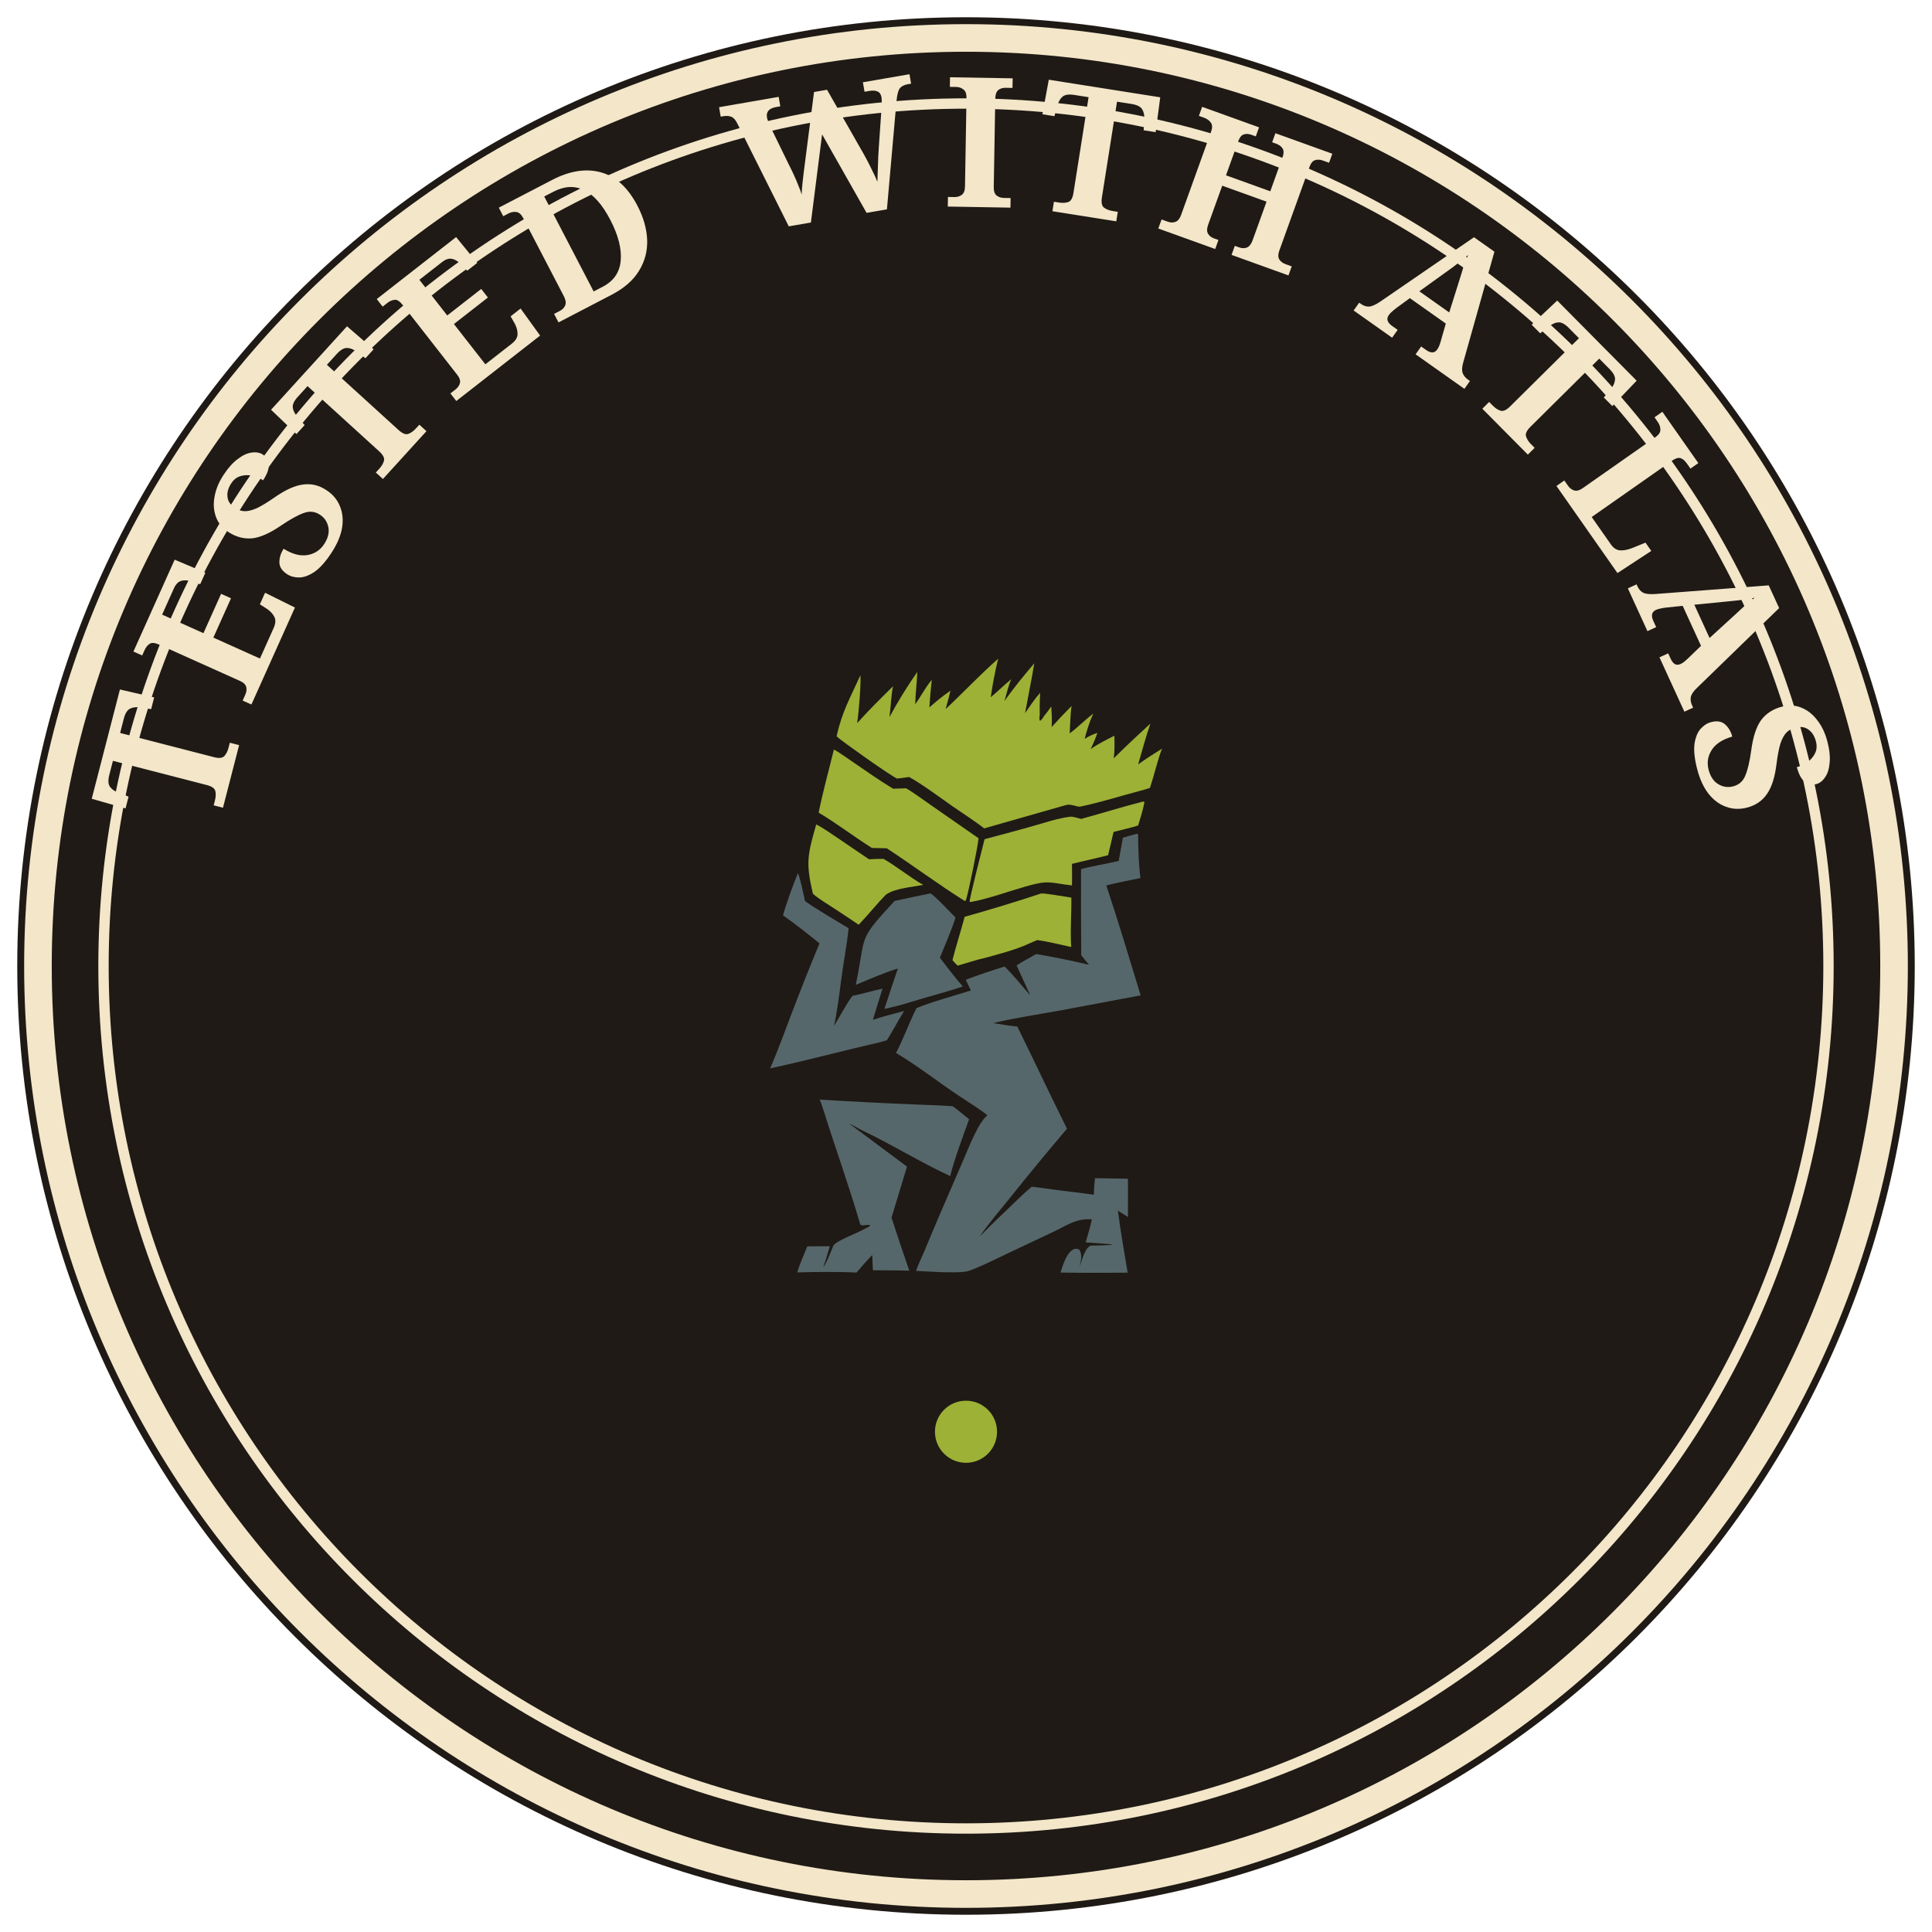
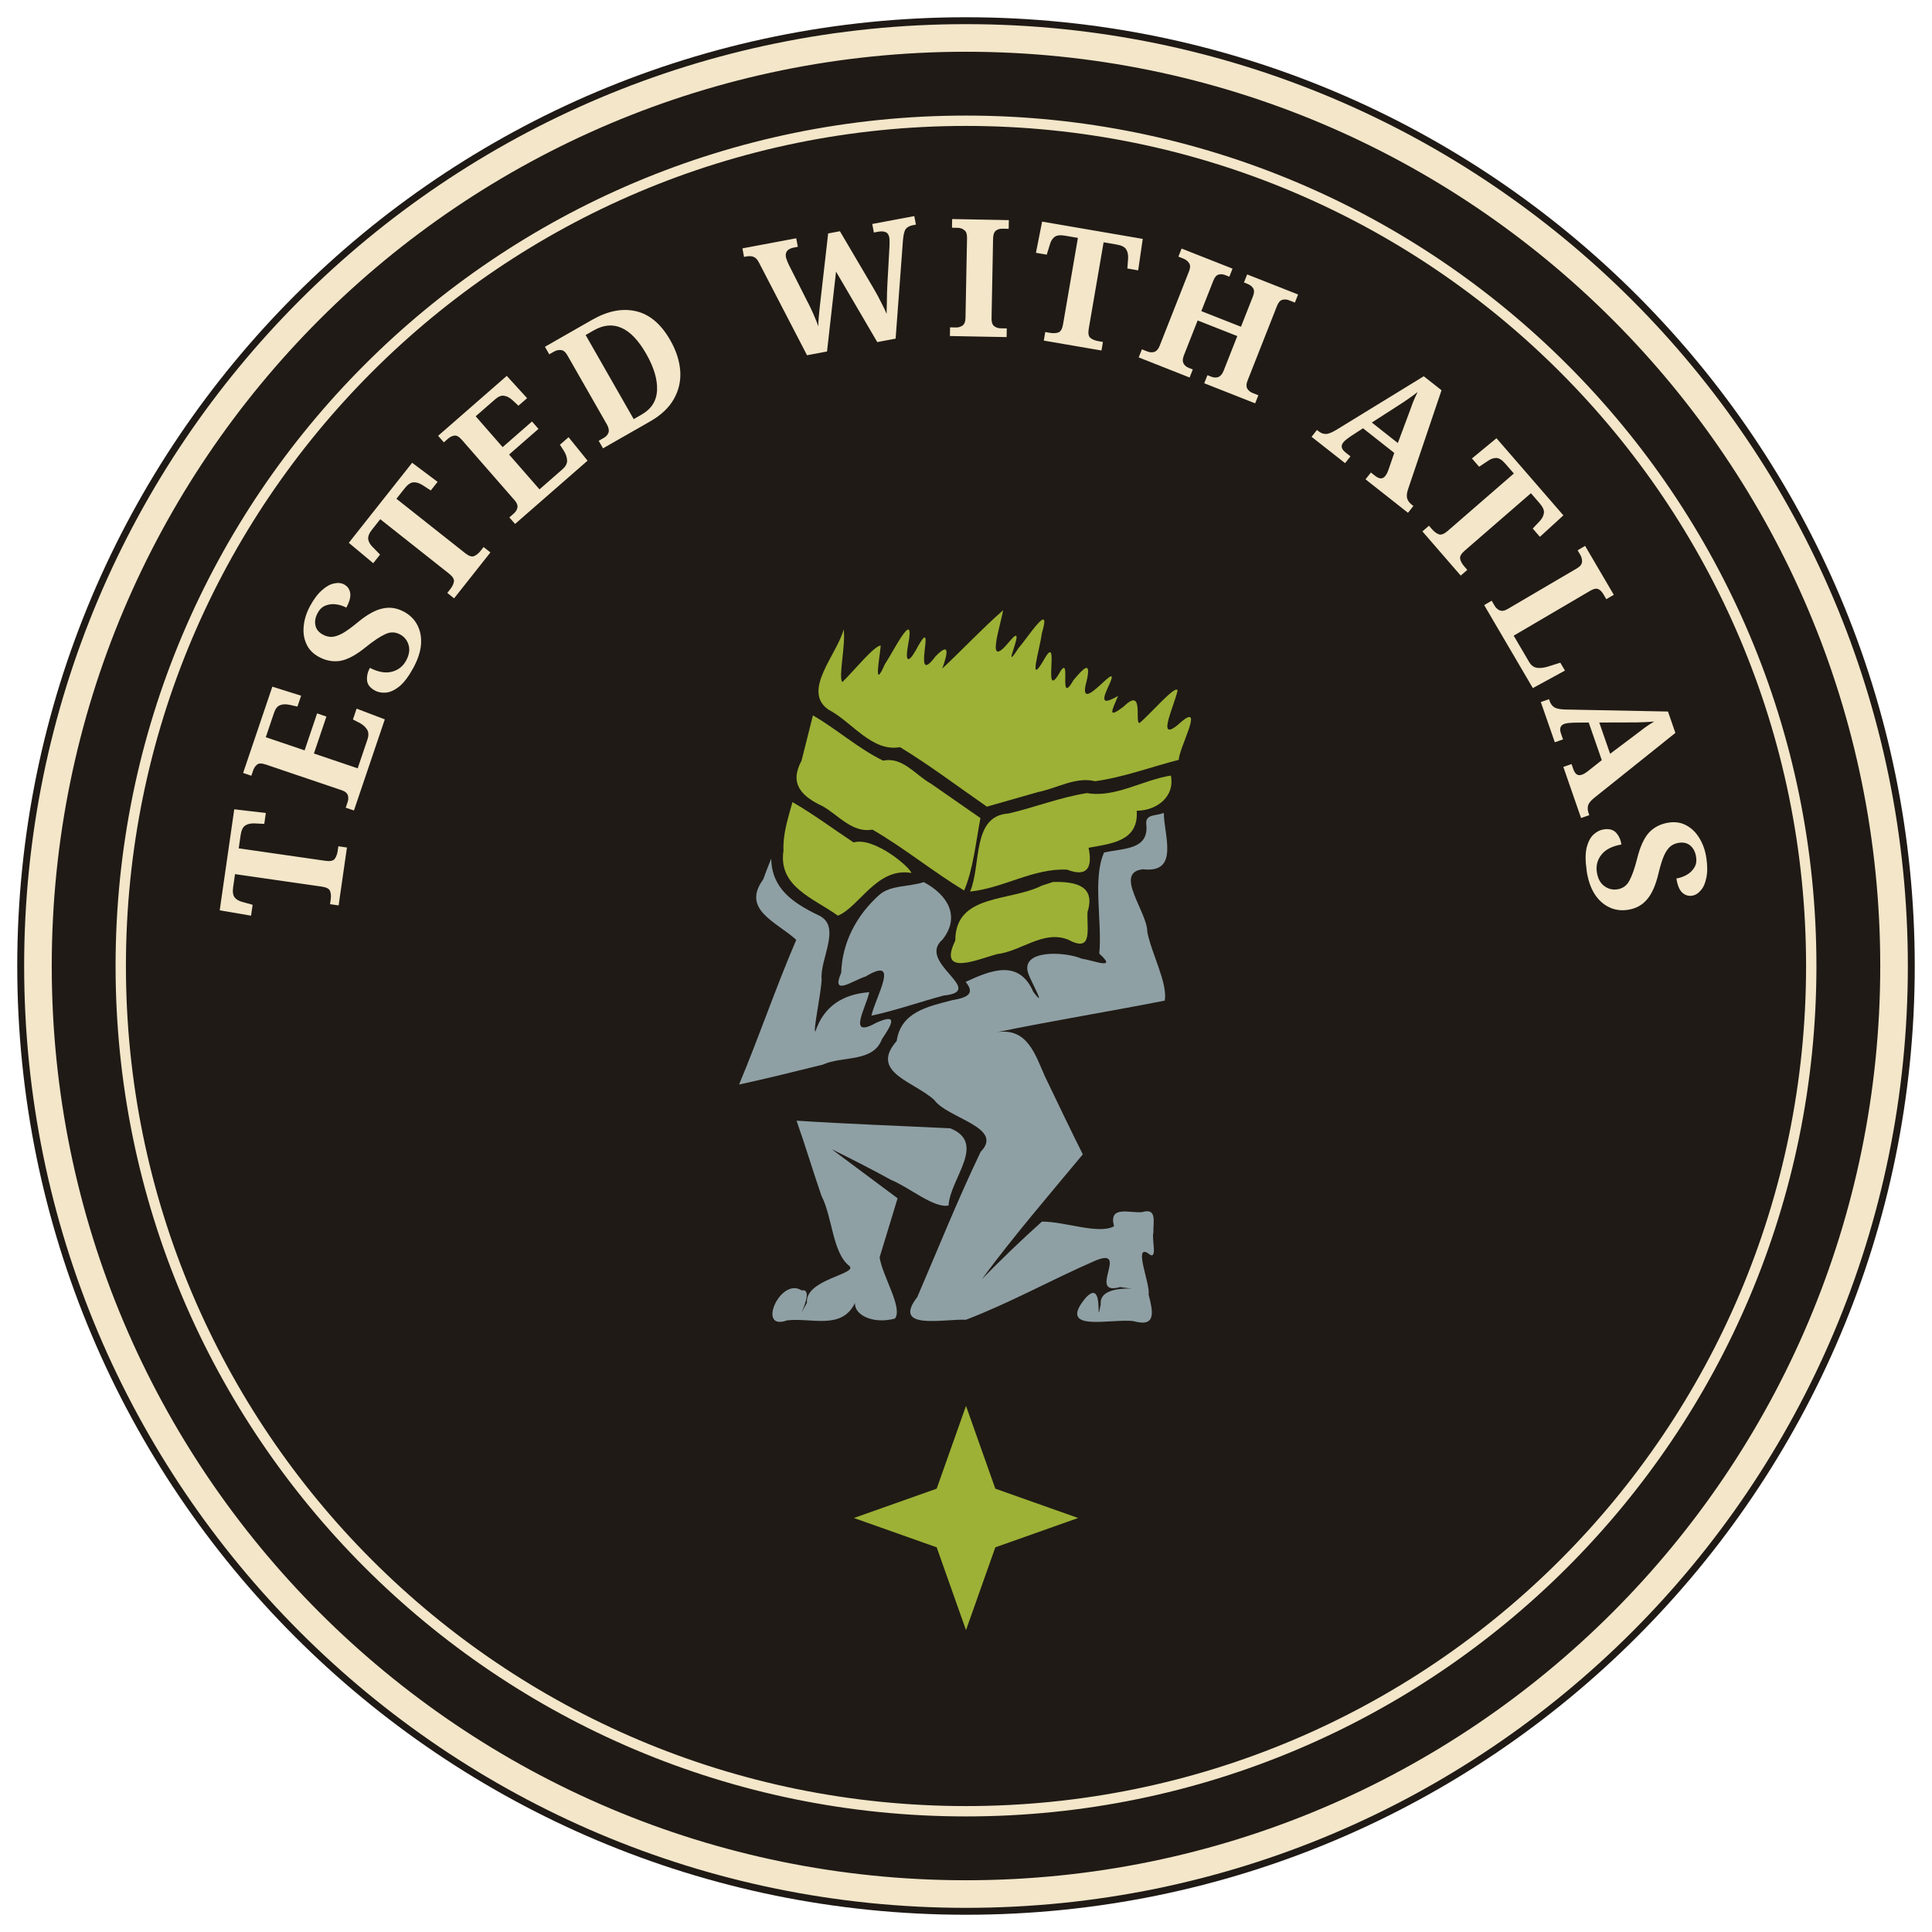
- <svg xmlns="http://www.w3.org/2000/svg" width="112.00" height="112.00" viewBox="0 0 112.00 112.00" version="1.1" id="svg11">
+ <svg xmlns="http://www.w3.org/2000/svg" width="112.00" height="112.00" viewBox="0 0 112.00 112.00" version="1.1" id="svg12">
  <circle cx="56.0" cy="56.0" r="55.0" fill="#1F1A15" id="circle1" />
  <circle cx="56.0" cy="56.0" r="53.8" fill="none" stroke="#F3E6C9" stroke-width="1.6" id="circle2" />
-   <circle cx="56.0" cy="56.0" r="50.0" fill="none" stroke="#F3E6C9" stroke-width="0.6" id="circle3" />
+   <circle cx="56.0" cy="56.0" r="49.0" fill="none" stroke="#F3E6C9" stroke-width="0.6" id="circle3" />
  <defs id="defs3">
-     <path id="ring" d="M 19.96,81.24 A 44.00,44.00 0 1 1 92.04,81.24" />
+     <path id="seal-dark-ring" d="M 26.10,76.94 A 36.50,36.50 0 1 1 85.90,76.94" />
  </defs>
-   <path d="m 12.926,46.825 -0.539,-0.139 0.073,-0.285 q 0.081,-0.315 0.022,-0.547 -0.059,-0.232 -0.497,-0.345 L 6.547,44.106 6.337,44.919 q -0.118,0.458 0.031,0.68 0.149,0.223 0.476,0.34 L 7.453,46.183 7.277,46.864 5.318,46.305 6.952,39.97 8.937,40.428 8.762,41.11 8.116,41.008 q -0.346,-0.046 -0.584,0.077 -0.238,0.123 -0.356,0.581 l -0.212,0.824 5.439,1.403 q 0.437,0.113 0.601,-0.062 0.167,-0.185 0.246,-0.49 l 0.073,-0.285 0.539,0.139 z m 1.649,-5.984 -0.508,-0.228 0.15,-0.335 q 0.112,-0.249 0.056,-0.458 -0.056,-0.209 -0.353,-0.342 L 9.237,37.374 Q 8.844,37.198 8.671,37.327 8.492,37.443 8.389,37.673 L 8.243,37.998 7.735,37.771 l 2.391,-5.326 1.78,0.753 -0.301,0.671 -0.472,-0.154 q -0.372,-0.121 -0.627,-0.04 -0.26,0.067 -0.428,0.441 l -0.679,1.514 2.395,1.075 1.023,-2.28 0.575,0.258 -1.023,2.28 2.701,1.213 0.795,-1.772 q 0.168,-0.374 0.044,-0.636 -0.133,-0.267 -0.424,-0.466 l -0.42,-0.269 0.301,-0.671 1.732,0.858 z m 4.646,-8.802 q -0.512,0.782 -0.996,1.117 -0.487,0.321 -0.889,0.321 -0.402,2.4e-4 -0.692,-0.19 -0.448,-0.294 -0.448,-0.695 -2.39e-4,-0.402 0.247,-0.78 0.758,0.472 1.38,0.365 0.622,-0.107 0.968,-0.634 0.334,-0.509 0.246,-0.969 -0.091,-0.474 -0.486,-0.733 -0.448,-0.294 -0.953,-0.097 -0.508,0.182 -1.299,0.718 -0.982,0.675 -1.695,0.747 -0.716,0.058 -1.366,-0.368 -0.536,-0.351 -0.723,-0.888 -0.196,-0.543 -0.076,-1.167 0.112,-0.63 0.514,-1.245 0.414,-0.632 0.843,-0.941 0.426,-0.324 0.804,-0.365 0.375,-0.055 0.639,0.117 0.307,0.201 0.339,0.574 0.032,0.373 -0.325,0.917 -0.281,-0.184 -0.631,-0.263 -0.35,-0.079 -0.678,0.02 -0.323,0.09 -0.541,0.424 -0.265,0.404 -0.215,0.788 0.041,0.378 0.436,0.637 0.246,0.161 0.531,0.185 0.291,0.015 0.709,-0.163 0.415,-0.193 1.038,-0.626 0.953,-0.669 1.663,-0.756 0.707,-0.102 1.357,0.324 0.562,0.368 0.788,0.943 0.232,0.566 0.118,1.257 -0.123,0.685 -0.606,1.423 z m 2.978,-4.271 -0.412,-0.375 0.198,-0.217 q 0.219,-0.241 0.275,-0.474 0.056,-0.233 -0.278,-0.537 l -4.154,-3.781 -0.565,0.621 q -0.318,0.349 -0.291,0.616 0.027,0.266 0.262,0.523 l 0.425,0.5 -0.474,0.52 -1.471,-1.41 4.403,-4.838 1.542,1.332 -0.474,0.52 -0.524,-0.392 q -0.285,-0.202 -0.552,-0.204 -0.268,-0.002 -0.586,0.347 l -0.572,0.629 4.154,3.781 q 0.334,0.304 0.561,0.226 0.234,-0.085 0.446,-0.318 l 0.198,-0.217 0.412,0.375 z m 4.253,-4.521 -0.342,-0.439 0.29,-0.226 q 0.215,-0.168 0.264,-0.379 0.048,-0.211 -0.152,-0.468 l -3.16,-4.047 q -0.265,-0.339 -0.479,-0.306 -0.212,0.019 -0.41,0.174 l -0.281,0.22 -0.342,-0.439 4.602,-3.593 1.222,1.497 -0.579,0.452 -0.345,-0.357 q -0.272,-0.28 -0.536,-0.328 -0.262,-0.062 -0.584,0.19 l -1.308,1.021 1.615,2.069 1.97,-1.538 0.388,0.497 -1.97,1.538 1.822,2.334 1.531,-1.195 q 0.323,-0.252 0.336,-0.542 0.007,-0.298 -0.157,-0.61 l -0.246,-0.434 0.579,-0.452 1.131,1.568 z m 5.926,-4.556 -0.257,-0.494 0.335,-0.174 q 0.233,-0.121 0.314,-0.329 0.076,-0.217 -0.084,-0.525 l -2.356,-4.527 q -0.17,-0.326 -0.395,-0.351 -0.221,-0.039 -0.464,0.087 l -0.298,0.155 -0.257,-0.494 3.083,-1.604 q 1.537,-0.8 2.834,-0.445 1.297,0.355 2.121,1.938 0.528,1.015 0.563,1.992 0.03,0.967 -0.478,1.788 -0.499,0.816 -1.579,1.378 z m 2.559,-2.066 q 0.959,-0.499 1.046,-1.515 0.091,-1.03 -0.602,-2.362 -0.693,-1.332 -1.526,-1.727 -0.824,-0.4 -1.774,0.094 l -0.531,0.276 2.865,5.505 z M 42.744,7.161 Q 42.593,6.846 42.4,6.773 42.214,6.688 41.914,6.74 l -0.134,0.023 -0.095,-0.548 3.455,-0.599 0.095,0.548 -0.238,0.041 q -0.621,0.108 -0.535,0.604 0.014,0.083 0.074,0.243 0.06,0.16 0.126,0.298 l 1.107,2.27 q 0.128,0.244 0.266,0.551 0.137,0.296 0.252,0.596 0.124,0.287 0.185,0.511 0.015,-0.344 0.048,-0.648 0.031,-0.314 0.072,-0.631 l 0.598,-4.665 0.755,-0.131 2.113,3.705 q 0.26,0.456 0.479,0.919 0.227,0.451 0.326,0.711 0.018,-0.387 0.032,-0.922 0.012,-0.546 0.05,-1.064 l 0.161,-2.33 q 0.009,-0.13 0.01,-0.311 5.49e-4,-0.181 -0.014,-0.264 Q 51.056,5.379 50.873,5.305 50.698,5.218 50.356,5.277 l -0.238,0.041 -0.095,-0.548 2.7,-0.468 0.095,0.548 -0.197,0.034 q -0.3,0.052 -0.451,0.227 -0.14,0.174 -0.196,0.716 l -0.558,6.31 -1.179,0.204 -2.579,-4.551 -0.649,5.11 -1.283,0.222 z m 12.2,4.813 0.01,-0.556 0.378,0.006 q 0.231,0.004 0.412,-0.119 0.191,-0.133 0.197,-0.48 l 0.088,-5.134 Q 56.035,5.314 55.848,5.185 55.672,5.045 55.441,5.041 l -0.378,-0.006 0.01,-0.556 3.632,0.062 -0.01,0.556 -0.399,-0.007 q -0.252,-0.004 -0.422,0.129 -0.17,0.134 -0.177,0.512 l -0.088,5.113 q -0.006,0.346 0.16,0.486 0.176,0.14 0.418,0.144 l 0.399,0.007 -0.01,0.556 z m 6.066,0.271 0.087,-0.55 0.29,0.046 q 0.322,0.051 0.547,-0.031 0.225,-0.081 0.296,-0.527 L 63.106,5.634 62.276,5.503 Q 61.809,5.43 61.602,5.599 61.394,5.768 61.309,6.105 l -0.184,0.63 -0.695,-0.11 0.369,-2.004 6.461,1.02 -0.266,2.02 -0.695,-0.11 0.039,-0.653 Q 66.352,6.551 66.207,6.326 66.062,6.101 65.595,6.027 L 64.755,5.895 63.879,11.443 q -0.07,0.446 0.119,0.593 0.2,0.148 0.511,0.198 l 0.29,0.046 -0.087,0.55 z m 6.138,1.002 0.189,-0.524 0.356,0.128 q 0.247,0.089 0.455,0.008 0.208,-0.081 0.318,-0.388 L 70.209,7.631 Q 70.33,7.295 70.195,7.112 70.064,6.92 69.807,6.827 l -0.306,-0.11 0.189,-0.524 3.299,1.189 -0.189,0.524 -0.267,-0.096 q -0.237,-0.085 -0.441,-0.014 -0.191,0.065 -0.308,0.391 l -0.712,1.976 2.568,0.925 0.705,-1.956 q 0.125,-0.346 0.009,-0.521 Q 74.242,8.425 73.975,8.329 l -0.227,-0.082 0.189,-0.524 3.299,1.189 -0.189,0.524 -0.365,-0.132 q -0.237,-0.085 -0.451,-0.018 -0.201,0.062 -0.325,0.407 L 74.161,14.535 q -0.11,0.306 -0.002,0.501 0.122,0.189 0.359,0.274 l 0.365,0.132 -0.189,0.524 -3.299,-1.189 0.189,-0.524 0.237,0.085 q 0.257,0.093 0.465,0.011 0.211,-0.091 0.332,-0.427 l 0.804,-2.232 -2.568,-0.925 -0.819,2.272 q -0.11,0.306 -0.012,0.498 0.108,0.195 0.345,0.281 l 0.267,0.096 -0.189,0.524 z m 11.324,4.753 0.321,-0.454 0.103,0.073 q 0.231,0.164 0.471,0.153 0.239,-0.011 0.658,-0.294 l 5.425,-3.725 1.183,0.837 -1.812,6.435 q -0.103,0.364 -0.034,0.593 0.084,0.227 0.324,0.396 l 0.103,0.073 -0.321,0.454 -2.829,-2.001 0.321,-0.454 0.283,0.2 q 0.189,0.133 0.349,0.144 0.175,0.008 0.302,-0.172 0.073,-0.103 0.12,-0.224 0.047,-0.121 0.07,-0.208 l 0.306,-1.069 -2.083,-1.473 -0.77,0.561 q -0.107,0.079 -0.244,0.2 -0.131,0.113 -0.204,0.216 -0.236,0.334 0.184,0.631 l 0.326,0.23 -0.321,0.454 z m 3.809,-1.113 1.732,1.225 0.61,-1.935 q 0.112,-0.358 0.218,-0.708 0.12,-0.352 0.267,-0.686 -0.275,0.243 -0.548,0.448 -0.265,0.211 -0.574,0.43 z m 3.651,6.807 0.395,-0.392 0.207,0.209 q 0.229,0.231 0.459,0.299 0.23,0.068 0.551,-0.25 l 3.99,-3.954 -0.591,-0.597 q -0.333,-0.336 -0.6,-0.322 -0.267,0.014 -0.536,0.235 l -0.522,0.399 -0.495,-0.5 1.484,-1.397 4.605,4.646 -1.41,1.471 -0.495,-0.5 0.418,-0.503 q 0.217,-0.274 0.233,-0.541 0.016,-0.267 -0.317,-0.603 l -0.599,-0.604 -3.99,3.954 q -0.321,0.318 -0.255,0.548 0.073,0.238 0.295,0.462 l 0.207,0.209 -0.395,0.392 z m 4.297,4.479 0.456,-0.319 0.217,0.31 q 0.133,0.189 0.338,0.263 0.22,0.076 0.504,-0.122 l 4.213,-2.953 q 0.301,-0.211 0.296,-0.438 0.003,-0.233 -0.147,-0.448 l -0.193,-0.275 0.456,-0.319 2.085,2.975 -0.456,0.319 -0.205,-0.292 q -0.181,-0.258 -0.374,-0.315 -0.194,-0.057 -0.477,0.142 l -4.669,3.272 1.121,1.599 q 0.211,0.301 0.515,0.332 0.312,0.025 0.734,-0.142 l 0.747,-0.306 0.337,0.482 -1.96,1.284 z m 4.139,5.935 0.506,-0.232 0.052,0.115 q 0.118,0.258 0.331,0.368 0.212,0.111 0.716,0.076 l 6.562,-0.501 0.604,1.317 -4.795,4.658 q -0.272,0.263 -0.327,0.496 -0.041,0.238 0.082,0.505 l 0.052,0.115 -0.506,0.232 -1.444,-3.15 0.506,-0.232 0.144,0.315 q 0.096,0.21 0.229,0.299 0.147,0.094 0.348,0.002 0.115,-0.052 0.216,-0.134 0.101,-0.081 0.165,-0.145 l 0.801,-0.772 -1.063,-2.319 -0.948,0.099 q -0.132,0.014 -0.312,0.051 -0.17,0.032 -0.285,0.084 -0.372,0.171 -0.158,0.638 l 0.166,0.363 -0.506,0.232 z m 3.854,0.948 0.884,1.928 1.498,-1.368 q 0.276,-0.254 0.543,-0.503 0.281,-0.244 0.575,-0.46 -0.36,0.072 -0.699,0.113 -0.335,0.05 -0.712,0.084 z m 0.172,9.557 q -0.238,-0.904 -0.163,-1.488 0.087,-0.577 0.356,-0.875 0.269,-0.299 0.604,-0.387 0.518,-0.136 0.817,0.133 0.299,0.269 0.414,0.705 -0.858,0.247 -1.195,0.781 -0.337,0.534 -0.177,1.143 0.155,0.589 0.555,0.831 0.413,0.25 0.87,0.129 0.518,-0.136 0.71,-0.643 0.205,-0.499 0.336,-1.446 0.156,-1.181 0.579,-1.759 0.436,-0.571 1.188,-0.768 0.619,-0.163 1.144,0.057 0.535,0.218 0.918,0.725 0.393,0.505 0.58,1.215 0.192,0.731 0.135,1.256 -0.044,0.533 -0.267,0.841 -0.21,0.316 -0.515,0.396 -0.355,0.093 -0.654,-0.132 -0.298,-0.226 -0.464,-0.855 0.325,-0.085 0.618,-0.293 0.293,-0.207 0.439,-0.517 0.149,-0.3 0.048,-0.686 -0.123,-0.467 -0.441,-0.687 -0.308,-0.223 -0.765,-0.103 -0.284,0.075 -0.493,0.271 -0.206,0.206 -0.354,0.636 -0.135,0.437 -0.23,1.19 -0.141,1.155 -0.552,1.741 -0.398,0.593 -1.149,0.791 -0.65,0.171 -1.228,-0.046 -0.576,-0.207 -1.013,-0.754 -0.427,-0.55 -0.651,-1.403 z" id="text3" style="font-weight:700;font-size:10.5px;font-family:'Noto Serif';letter-spacing:0.6;text-anchor:middle;fill:#f3e6c9" aria-label="TESTED WITH ATLAS" />
-   <g transform="translate(43.56,37.00) scale(0.07451) translate(-348.00,-255.00)" id="g11">
-     <path fill="#56676B" d="M647.946 407.088L648.847 407.485C648.94 418.621 649.275 430.506 650.663 441.555C641.698 443.485 633.028 445.054 624.108 447.306C633.271 474.823 642.334 504.989 650.841 532.842L589.033 544.459C571.889 547.53 552.876 550.41 536.122 554.417C542.194 555.444 548.8 556.515 554.897 557.124C567.962 583.577 580.232 609.996 593.528 636.59C578.371 654.423 563.481 672.482 548.864 690.76C542.351 698.815 530.985 712.267 525.654 720.496C534.686 710.975 544.266 702.309 553.615 693.11C557.641 689.149 561.743 685.42 566.054 681.771C568.61 681.97 571.341 682.303 573.881 682.68C587.364 684.684 600.968 685.988 614.444 687.976C614.401 684.08 614.959 679.055 615.29 675.09L640.975 675.508L640.968 705.307L633.147 700.361C635.064 715.581 638.17 733.363 640.727 748.589C623.062 748.708 606.326 748.809 588.6 748.514C589.889 743.222 595.367 726.258 603.118 730.727C605.724 734.757 604.241 739.591 603.38 744.156C604.983 739.436 607.366 729.537 611.891 727.569C613.99 727.518 628.31 727.394 629.091 726.624C621.822 725.884 615.284 725.588 608.053 725.024C609.767 719.135 611.653 713.094 612.902 707.104C600.645 706.367 594.64 711.152 584.066 716.263L544.826 734.822C538.961 737.604 520.233 746.898 514.977 747.732C506.11 749.139 485.899 747.746 476.081 747.161C477.166 743.683 480.779 736.085 482.326 732.414C486.49 722.349 490.72 712.311 495.016 702.301L512.993 660.701C516.929 651.666 524.471 631.73 531.584 626.183C528.244 622.974 513.578 613.817 508.714 610.544C492.989 599.96 476.692 587.22 460.526 577.667C466.193 566.823 470.738 554.034 476.421 542.782C488.316 537.873 506.08 532.991 518.758 529.046L514.789 520.703C524.742 516.952 534.814 513.524 544.988 510.423C551.379 516.611 559.018 525.967 564.994 532.926L554.315 509.521C559.057 506.476 564.642 503.493 569.594 500.705C583.358 503.04 597.042 505.821 610.626 509.044C608.586 506.618 606.579 504.165 604.606 501.685C604.434 479.333 604.388 456.979 604.468 434.626C612.991 432.295 624.609 430.454 633.773 428.234L637.038 410.188C640.479 409.104 644.438 408.082 647.946 407.088Z" id="path3" />
-     <path fill="#9DB136" d="M539.993 270.92C537.576 280.81 535.647 290.812 534.212 300.89C539.653 296.354 544.616 291.456 550.063 286.894C547.895 292.332 546.46 298.182 544.919 303.844C551.391 294.445 560.77 283.077 568.082 274.493C565.997 287.32 563.231 300.516 560.892 313.366C564.476 308.021 568.383 302.209 572.661 297.435C572.359 301.761 572.172 310.124 572.35 314.408C572.198 315.967 571.741 318.058 572.516 319.254C573.868 318.681 575.072 316.448 575.967 315.123C576.496 314.72 580.625 309.052 581.324 308.112C581.644 313.38 582.008 318.831 581.577 324.091C586.618 318.492 591.799 313.022 597.115 307.685C596.145 313.711 595.951 322.828 595.656 329.066C601.917 324.261 607.703 318.529 613.988 313.522C610.88 320.625 609.195 325.882 607.279 333.262C611.157 330.93 612.991 330.1 617.195 328.563C615.467 333.559 614.177 336.529 611.972 341.295C616.738 337.607 624.911 333.669 630.417 330.812C630.534 336.394 630.676 342.956 629.905 348.449C638.821 339.482 649.129 329.95 658.458 321.347C655.18 330.622 651.662 343.558 648.905 353.128C655.363 348.475 660.613 345.182 667.44 340.936C664.326 348.703 661.109 362.551 658.033 371.466C655.8 372.269 653.207 372.955 650.875 373.57C635.323 377.676 619.822 382.654 604.088 385.944C601.429 386.5 596.713 383.684 592.966 384.722C586.426 386.532 579.728 388.491 573.208 390.332L529.075 402.932C522.675 397.806 511.952 390.915 504.914 386.023C494.556 378.823 481.557 368.975 470.729 362.96C467.598 363.425 464.458 363.83 461.312 364.174C456.04 361.835 418.032 334.915 414.284 331.362C418.396 312.354 424.873 301.312 432.826 283.749C433.301 291.544 431.496 312.991 430.277 321.057C439.142 311.149 448.748 301.673 458.204 292.329C456.854 297.897 456.333 309.709 455.435 316.276C461.978 304.186 469.199 292.475 477.064 281.2C476.781 289.463 475.669 297.849 475.431 306.346C479.868 300.345 483.3 293.236 488.349 287.341C487.481 294.807 486.962 301.277 486.469 308.806C491.963 303.937 496.846 299.944 502.88 295.787C501.725 300.587 500.468 305.361 499.11 310.107C512.682 297.43 526.422 282.783 539.993 270.92Z" id="path4" />
-     <path fill="#56676B" d="M401.164 613.951C426.564 615.508 451.98 616.798 477.407 617.821C486.21 618.26 495.848 618.393 504.543 619.107C508.885 622.129 513.247 625.871 517.362 629.248C512.814 641.914 505.744 660.651 502.69 673.45C479.957 662.974 457.713 649.158 435.05 638.324C431.318 636.539 427.63 634.193 423.922 632.475L469.065 666.103L456.979 705.77C461.468 719.555 466.081 733.3 470.815 747.003C461.383 746.835 451.95 746.745 442.517 746.734L441.998 734.816C437.76 739.239 433.683 743.813 429.775 748.529C416.118 747.766 397.634 747.989 383.649 748.381C385.516 742.065 388.955 734.424 391.479 728.13C397.312 728.039 403.146 727.995 408.98 727.998C407.329 733.953 405.937 738.581 403.845 744.388C406.371 741.465 410.16 731.419 411.813 727.426C414.727 723.35 430.51 717.925 436.558 714.258C438.078 713.541 439.355 713.126 440.444 711.873C439.19 711.156 438.425 711.515 436.685 711.603C434.21 711.764 434.353 712.173 432.69 711.107C424.18 681.743 413.655 652.631 404.483 623.438C403.549 620.464 402.358 616.818 401.164 613.951Z" id="path5" />
-     <path fill="#9DB136" d="M412.173 341.603C414.834 342.749 424.843 349.846 427.769 351.855C437.997 358.876 447.611 365.636 458.274 372.072L468.277 371.743C472.503 373.932 483.14 381.679 487.696 384.85L524.743 410.621C524.127 417.306 516.785 453.485 514.759 459.184L513.781 459.289C493.891 446.86 473.269 431.473 453.317 418.41L441.706 418.151C427.736 409.319 414.932 399.426 400.313 390.658C403.815 373.521 408.076 358.396 412.173 341.603Z" id="path6" />
-     <path fill="#56676B" d="M384.152 437.83C385.526 439.581 388.938 456.006 389.741 459.55C399.459 466.365 413.309 474.339 423.655 480.676C422.321 493.545 419.33 508.739 417.717 521.845C416.744 529.753 414.097 549.751 412.181 556.713C416.374 550.084 422.183 538.965 426.567 533.266C434.526 531.643 442.112 529.3 450.034 527.62C447.433 535.694 444.926 543.799 442.514 551.932C449.019 549.553 459.829 546.911 466.789 544.993C462.176 552.448 458.202 560.181 453.39 567.763L448.375 569.216C419.864 575.724 390.935 583.537 362.543 589.667C368.15 576.993 373.671 561.767 378.613 548.764C385.76 529.866 393.216 511.086 400.977 492.432C393.743 486.342 380.323 475.998 372.583 470.603C374.965 461.842 380.665 446.189 384.152 437.83Z" id="path7" />
-     <path fill="#9DB136" d="M652.697 382.055L653.362 382.03L653.755 382.715C652.864 387.875 650.469 395.502 648.89 400.667C643.951 402.346 635.166 404.267 629.752 405.695C628.289 411.811 627.085 417.642 625.503 423.804C616.292 426.241 606.712 428.159 597.403 430.555C597.573 435.996 597.443 441.858 597.421 447.333C579.579 445.173 579.597 442.937 561.493 448.091C548.46 451.802 531.961 457.82 519.056 460.113C518.412 460.241 518.838 460.199 517.777 459.994C517.417 458.458 528.234 415.84 529.39 411.358C544.519 407.237 559.687 403.379 574.724 398.874C581.697 396.784 589.16 394.646 596.371 393.82C597.868 393.649 602.856 395.122 604.532 395.569C620.736 391.149 636.21 386.288 652.697 382.055Z" id="path8" />
-     <path fill="#56676B" d="M486.635 453.639L487.363 453.607C490.652 455.147 503.189 468.767 506.776 472.317C504.573 480.16 497.878 495.448 494.625 503.58C500.121 510.629 506.586 519.362 512.47 525.896C499.274 530.439 485.31 533.856 471.975 538.033C465.374 540.101 458.244 541.993 451.471 543.377L453.378 537.679C456.137 529.065 459.001 520.485 461.969 511.941C452.285 514.845 438.547 520.723 429.187 524.688C437.537 484.628 430.138 491.093 459.371 459.39C468.445 457.409 477.534 455.492 486.635 453.639Z" id="path9" />
-     <path fill="#9DB136" d="M398.414 399.869C403.295 402.243 410.499 407.297 415.096 410.407L439.513 426.979C443.281 426.725 446.911 426.688 450.686 426.631C459.951 431.732 471.242 441.027 481.691 446.9C473.249 448.542 459.691 449.544 452.766 454.388C445.83 461.382 438.721 470.385 431.444 477.905C424.755 473.314 417.998 468.823 411.175 464.432C406.88 461.643 399.383 457.081 395.816 453.714C390.259 429.742 391.584 423.86 398.414 399.869Z" id="path10" />
-     <path fill="#9DB136" d="M573.4 453.57C576.686 453.304 592.348 456.163 596.925 456.785C597.165 467.774 595.892 485.219 596.864 495.226C588.588 493.426 578.594 490.935 570.401 489.82C568.304 490.615 565.96 491.678 563.906 492.616C552.789 497.694 540.901 500.61 529.149 503.854C524.62 504.734 513.443 508.305 508.438 509.717C507.137 508.566 505.622 506.811 504.421 505.501C507.165 494.373 510.963 482.949 513.906 471.709C533.878 466.134 553.715 460.086 573.4 453.57Z" id="path11" />
+   <path d="m 19.63,52.488 -0.498,-0.072 0.038,-0.263 q 0.042,-0.291 -0.034,-0.494 -0.076,-0.203 -0.481,-0.261 l -5.031,-0.724 -0.108,0.752 q -0.061,0.423 0.095,0.609 0.156,0.186 0.462,0.258 l 0.572,0.159 -0.091,0.63 -1.817,-0.309 0.843,-5.858 1.831,0.215 -0.091,0.63 -0.591,-0.027 q -0.316,-0.007 -0.517,0.127 -0.202,0.134 -0.263,0.557 l -0.11,0.762 5.031,0.724 q 0.404,0.058 0.535,-0.115 0.132,-0.183 0.172,-0.465 l 0.038,-0.263 0.498,0.072 z m 0.889,-5.504 -0.477,-0.161 0.107,-0.315 q 0.079,-0.234 0.011,-0.418 -0.068,-0.184 -0.347,-0.278 l -4.4,-1.49 q -0.369,-0.125 -0.514,0.007 -0.151,0.119 -0.224,0.335 l -0.104,0.306 -0.477,-0.161 1.694,-5.003 1.668,0.525 -0.213,0.63 -0.438,-0.098 q -0.345,-0.077 -0.568,0.018 -0.229,0.083 -0.348,0.434 l -0.481,1.422 2.25,0.762 0.725,-2.142 0.54,0.183 -0.725,2.142 2.537,0.859 0.564,-1.665 q 0.119,-0.351 -0.015,-0.577 -0.143,-0.229 -0.422,-0.384 l -0.402,-0.206 0.213,-0.63 1.634,0.624 z m 3.445,-8.271 q -0.404,0.743 -0.815,1.082 -0.415,0.326 -0.777,0.356 -0.362,0.03 -0.638,-0.12 -0.426,-0.231 -0.456,-0.594 -0.03,-0.362 0.165,-0.721 0.719,0.369 1.272,0.226 0.553,-0.143 0.826,-0.643 0.263,-0.484 0.15,-0.892 -0.117,-0.421 -0.493,-0.625 -0.426,-0.231 -0.867,-0.017 -0.445,0.202 -1.118,0.744 -0.835,0.681 -1.473,0.8 -0.641,0.106 -1.259,-0.23 -0.509,-0.277 -0.718,-0.747 -0.218,-0.475 -0.155,-1.047 0.054,-0.576 0.371,-1.161 0.327,-0.601 0.69,-0.912 0.36,-0.323 0.698,-0.388 0.334,-0.078 0.585,0.058 0.292,0.159 0.349,0.492 0.057,0.334 -0.225,0.851 -0.267,-0.145 -0.589,-0.19 -0.322,-0.045 -0.61,0.068 -0.284,0.105 -0.457,0.422 -0.209,0.384 -0.135,0.727 0.065,0.338 0.441,0.542 0.234,0.127 0.493,0.127 0.264,-0.008 0.627,-0.2 0.36,-0.204 0.889,-0.641 0.81,-0.674 1.443,-0.805 0.63,-0.144 1.247,0.192 0.534,0.29 0.781,0.792 0.251,0.493 0.199,1.125 -0.06,0.627 -0.441,1.328 z m 2.361,-4.027 -0.395,-0.312 0.165,-0.209 q 0.183,-0.231 0.219,-0.445 0.036,-0.214 -0.284,-0.467 l -3.986,-3.154 -0.472,0.596 q -0.265,0.335 -0.224,0.574 0.041,0.239 0.269,0.456 l 0.415,0.425 -0.395,0.499 -1.416,-1.181 3.672,-4.641 1.475,1.106 -0.395,0.499 -0.497,-0.321 q -0.269,-0.165 -0.511,-0.15 -0.242,0.015 -0.507,0.35 l -0.477,0.603 3.986,3.154 q 0.32,0.253 0.52,0.169 0.206,-0.092 0.383,-0.315 l 0.165,-0.209 0.395,0.312 z m 3.534,-4.312 -0.331,-0.379 0.25,-0.219 q 0.186,-0.162 0.219,-0.355 0.033,-0.193 -0.16,-0.415 l -3.055,-3.499 q -0.256,-0.293 -0.447,-0.253 -0.19,0.027 -0.362,0.177 l -0.243,0.212 -0.331,-0.379 3.979,-3.474 1.178,1.292 -0.501,0.437 -0.329,-0.305 q -0.26,-0.24 -0.5,-0.27 -0.239,-0.043 -0.519,0.201 l -1.131,0.987 1.562,1.789 1.703,-1.487 0.375,0.429 -1.703,1.487 1.762,2.018 1.324,-1.156 q 0.279,-0.244 0.277,-0.506 -0.009,-0.27 -0.172,-0.544 l -0.244,-0.38 0.501,-0.437 1.1,1.361 z m 5.098,-4.383 -0.25,-0.437 0.297,-0.17 q 0.206,-0.118 0.272,-0.309 0.061,-0.199 -0.094,-0.471 L 32.891,20.597 q -0.165,-0.289 -0.37,-0.303 -0.201,-0.027 -0.416,0.095 l -0.264,0.151 -0.25,-0.437 2.73,-1.56 q 1.361,-0.778 2.546,-0.503 1.185,0.274 1.987,1.677 0.514,0.899 0.58,1.78 0.061,0.873 -0.369,1.633 -0.422,0.755 -1.379,1.302 z m 2.24,-1.959 q 0.85,-0.486 0.892,-1.407 0.046,-0.934 -0.628,-2.114 -0.674,-1.179 -1.441,-1.507 -0.759,-0.332 -1.6,0.149 l -0.47,0.269 2.786,4.875 z m 6.811,-8.791 q -0.14,-0.283 -0.316,-0.347 -0.169,-0.075 -0.439,-0.024 l -0.121,0.023 -0.093,-0.495 3.119,-0.585 0.093,0.495 -0.215,0.04 q -0.56,0.105 -0.476,0.553 0.014,0.075 0.07,0.219 0.056,0.144 0.118,0.268 l 1.03,2.04 q 0.118,0.219 0.247,0.495 0.127,0.266 0.236,0.536 0.116,0.259 0.173,0.46 0.009,-0.311 0.035,-0.587 0.024,-0.285 0.057,-0.571 l 0.483,-4.228 0.682,-0.128 1.958,3.325 q 0.241,0.409 0.445,0.825 0.211,0.405 0.304,0.639 0.012,-0.35 0.017,-0.835 0.004,-0.494 0.032,-0.963 l 0.117,-2.11 q 0.007,-0.117 0.005,-0.281 -0.002,-0.164 -0.016,-0.239 -0.046,-0.243 -0.212,-0.308 -0.159,-0.076 -0.467,-0.019 l -0.215,0.04 -0.093,-0.495 2.437,-0.457 0.093,0.495 -0.177,0.033 q -0.271,0.051 -0.405,0.211 -0.125,0.159 -0.168,0.65 l -0.426,5.715 -1.064,0.2 -2.39,-4.085 -0.523,4.631 -1.158,0.217 z m 11.058,4.239 0.01,-0.503 0.342,0.007 q 0.209,0.004 0.373,-0.107 0.173,-0.12 0.179,-0.434 l 0.09,-4.645 q 0.007,-0.342 -0.162,-0.459 -0.159,-0.127 -0.368,-0.131 l -0.342,-0.007 0.01,-0.503 3.286,0.063 -0.01,0.503 -0.361,-0.007 q -0.228,-0.004 -0.382,0.116 -0.154,0.121 -0.161,0.462 l -0.089,4.626 q -0.006,0.313 0.144,0.44 0.159,0.127 0.378,0.131 l 0.361,0.007 -0.01,0.503 z m 5.444,0.265 0.085,-0.496 0.262,0.045 q 0.29,0.05 0.495,-0.021 0.205,-0.071 0.274,-0.473 l 0.861,-5.009 -0.749,-0.129 q -0.421,-0.072 -0.611,0.078 -0.19,0.151 -0.271,0.455 l -0.175,0.568 -0.627,-0.108 0.359,-1.808 5.833,1.002 -0.265,1.824 -0.627,-0.108 0.044,-0.59 q 0.016,-0.315 -0.113,-0.521 -0.129,-0.205 -0.55,-0.278 l -0.758,-0.13 -0.861,5.009 q -0.069,0.403 0.1,0.538 0.179,0.137 0.46,0.185 l 0.262,0.045 -0.085,0.496 z m 5.502,0.974 0.185,-0.468 0.318,0.125 q 0.221,0.087 0.411,0.019 0.19,-0.068 0.298,-0.342 l 1.707,-4.331 q 0.118,-0.3 0.001,-0.469 -0.114,-0.178 -0.344,-0.268 l -0.274,-0.108 0.185,-0.468 2.952,1.164 -0.185,0.468 -0.239,-0.094 q -0.212,-0.084 -0.399,-0.024 -0.174,0.054 -0.289,0.345 l -0.697,1.768 2.298,0.906 0.69,-1.75 q 0.122,-0.309 0.022,-0.471 -0.096,-0.171 -0.335,-0.265 l -0.203,-0.08 0.185,-0.468 2.952,1.164 -0.185,0.468 -0.327,-0.129 q -0.212,-0.084 -0.408,-0.028 -0.183,0.05 -0.305,0.36 l -1.707,4.331 q -0.108,0.274 -0.015,0.453 0.105,0.174 0.317,0.258 l 0.327,0.129 -0.185,0.468 -2.952,-1.164 0.185,-0.468 0.212,0.084 q 0.23,0.091 0.42,0.023 0.194,-0.077 0.312,-0.377 l 0.787,-1.997 -2.298,-0.906 -0.801,2.033 q -0.108,0.274 -0.024,0.45 0.093,0.179 0.305,0.263 l 0.239,0.094 -0.185,0.468 z m 10.021,4.603 0.312,-0.395 0.09,0.071 q 0.201,0.159 0.418,0.16 0.217,0.001 0.608,-0.234 l 5.076,-3.112 1.03,0.811 -1.938,5.73 q -0.11,0.324 -0.058,0.535 0.065,0.209 0.274,0.373 l 0.09,0.071 -0.312,0.395 -2.462,-1.94 0.312,-0.395 0.246,0.194 q 0.164,0.129 0.308,0.146 0.157,0.015 0.281,-0.142 0.071,-0.09 0.119,-0.197 0.048,-0.107 0.073,-0.185 l 0.327,-0.952 -1.813,-1.429 -0.722,0.471 q -0.1,0.066 -0.23,0.169 -0.124,0.096 -0.194,0.185 -0.229,0.291 0.136,0.579 l 0.284,0.223 -0.312,0.395 z m 3.494,-0.827 1.507,1.188 0.642,-1.72 q 0.118,-0.318 0.23,-0.629 0.125,-0.313 0.273,-0.607 -0.26,0.207 -0.516,0.379 -0.249,0.178 -0.539,0.362 z m 2.932,6.311 0.38,-0.33 0.174,0.201 q 0.193,0.222 0.396,0.297 0.203,0.075 0.512,-0.193 l 3.839,-3.331 -0.498,-0.574 q -0.28,-0.323 -0.522,-0.327 -0.242,-0.004 -0.498,0.18 l -0.495,0.329 -0.417,-0.481 1.423,-1.172 3.878,4.471 -1.361,1.244 -0.417,-0.481 0.408,-0.429 q 0.212,-0.234 0.242,-0.474 0.031,-0.24 -0.25,-0.563 l -0.504,-0.581 -3.839,3.331 q -0.309,0.268 -0.263,0.48 0.052,0.219 0.239,0.434 l 0.174,0.201 -0.38,0.33 z m 3.581,4.273 0.434,-0.255 0.173,0.295 q 0.106,0.18 0.286,0.262 0.193,0.085 0.463,-0.074 l 4.015,-2.356 q 0.287,-0.168 0.299,-0.373 0.02,-0.21 -0.1,-0.415 l -0.154,-0.262 0.434,-0.255 1.664,2.835 -0.434,0.255 -0.164,-0.279 q -0.144,-0.246 -0.315,-0.311 -0.17,-0.065 -0.441,0.094 l -4.449,2.611 0.894,1.524 q 0.168,0.287 0.44,0.337 0.28,0.045 0.672,-0.075 l 0.696,-0.221 0.269,0.459 -1.861,1.015 z m 3.283,5.619 0.476,-0.165 0.037,0.108 q 0.084,0.242 0.266,0.36 0.182,0.118 0.639,0.13 l 5.953,0.117 0.43,1.239 -4.722,3.78 q -0.268,0.214 -0.337,0.419 -0.058,0.211 0.03,0.462 l 0.037,0.108 -0.476,0.165 -1.028,-2.962 0.476,-0.165 0.103,0.296 q 0.069,0.197 0.181,0.289 0.124,0.098 0.313,0.032 0.108,-0.037 0.206,-0.102 0.098,-0.064 0.161,-0.116 l 0.789,-0.626 -0.757,-2.181 -0.862,0.007 q -0.12,0.002 -0.285,0.019 -0.156,0.014 -0.264,0.051 -0.35,0.121 -0.197,0.561 l 0.118,0.341 -0.476,0.165 z m 3.388,1.187 0.629,1.813 1.468,-1.103 q 0.271,-0.205 0.533,-0.406 0.274,-0.196 0.557,-0.364 -0.33,0.034 -0.639,0.041 -0.306,0.016 -0.649,0.014 z m -0.729,8.589 q -0.124,-0.836 0.001,-1.354 0.136,-0.51 0.407,-0.752 0.272,-0.242 0.582,-0.288 0.479,-0.071 0.721,0.201 0.242,0.272 0.302,0.676 -0.796,0.137 -1.153,0.583 -0.356,0.446 -0.273,1.01 0.081,0.545 0.416,0.803 0.347,0.266 0.77,0.203 0.479,-0.071 0.703,-0.507 0.234,-0.428 0.446,-1.266 0.258,-1.047 0.696,-1.524 0.449,-0.47 1.144,-0.573 0.573,-0.085 1.023,0.166 0.459,0.249 0.753,0.743 0.303,0.493 0.401,1.151 0.1,0.677 -0.004,1.143 -0.093,0.475 -0.324,0.73 -0.22,0.263 -0.502,0.305 -0.329,0.049 -0.575,-0.184 -0.246,-0.233 -0.332,-0.815 0.301,-0.044 0.585,-0.202 0.284,-0.157 0.447,-0.421 0.164,-0.255 0.111,-0.612 -0.064,-0.432 -0.328,-0.662 -0.255,-0.231 -0.678,-0.169 -0.263,0.039 -0.471,0.194 -0.206,0.165 -0.382,0.537 -0.165,0.38 -0.325,1.047 -0.242,1.025 -0.67,1.511 -0.417,0.494 -1.112,0.597 -0.601,0.089 -1.1,-0.164 -0.497,-0.243 -0.836,-0.779 -0.329,-0.537 -0.446,-1.327 z" id="text3" style="font-weight:700;font-size:9.5px;font-family:'Noto Serif';letter-spacing:0.5;text-anchor:middle;fill:#f3e6c9" aria-label="TESTED WITH ATLAS" />
+   <g transform="translate(41.59,34.00) scale(0.08627) translate(-348.00,-255.00)" id="g11">
+     <path fill="#8FA0A5" d="m 647.946,407.088 c 0.026,14.7 10.724,40.809 -13.88,37.918 -20.171,2.029 2.942,28.592 2.814,42.231 2.926,14.69 13.716,34.244 11.732,46.024 -37.437,7.375 -75.125,13.468 -112.491,21.156 20.165,-2.783 25.219,14.635 32.04,29.983 8.388,17.429 16.715,34.889 25.366,52.19 -22.984,27.659 -46.501,54.978 -67.874,83.906 13.093,-13.282 26.493,-26.3 40.4,-38.725 15.143,-0.151 38.289,8.876 48.458,3.106 -3.861,-14.309 10.525,-8.646 18.913,-9.491 10.348,-3.129 7.225,6.993 7.547,13.726 -1.449,4.282 3.538,20.251 -3.836,13.773 -9.625,-5.667 1.919,21.314 0.575,27.768 2.848,11.236 5.649,22.413 -10.088,18.018 -14.172,-2.074 -52.204,8.316 -32.164,-15.673 13.03,-14.228 6.337,23.257 10.126,4.357 -1.752,-16.095 37.456,-7.977 12.973,-11.594 -22.717,6.392 7.411,-28.229 -17.378,-17.428 -28.917,12.615 -56.717,28.129 -86.203,39.402 -14.055,-0.806 -50.347,7.533 -32.651,-15.318 14.025,-32.592 27.237,-65.608 42.587,-97.587 16.035,-16.339 -22.222,-22.421 -31.087,-34.674 -13.621,-12.611 -43.92,-18.596 -25.358,-39.775 2.766,-19.487 20.985,-23.127 37.249,-27.386 8.726,-1.543 16.285,-3.674 9.072,-12.288 17.303,-8.092 35.884,-15.286 45.457,6.641 9.471,12.616 -1.388,-6.744 -3.251,-11.95 -6.135,-16.828 24.785,-15.08 35.747,-10.326 8.041,1.171 24.519,8.087 11.865,-3.383 2.018,-21.785 -4.628,-50.431 3.192,-67.912 12.908,-2.99 30.262,-1.603 28.396,-18.925 -0.961,-7.293 7.152,-5.517 11.751,-7.761 z" id="path3" />
+     <path fill="#9DB136" d="m 539.993,270.92 c -1.844,10.795 -12.22,41.019 4.096,21.211 13.753,-16.701 -7.049,25.019 6.152,4.369 6.597,-7.55 22.641,-32.866 15.721,-9.895 -1.141,10.018 -10.03,37.806 2.041,16.56 10.603,-18.128 -2.479,32.105 10.58,8.655 7.274,-10.911 -1.793,24.4 8.725,6.028 6.597,-7.789 12.096,-13.714 8.825,0.449 -7.858,27.86 26.688,-21.118 14.054,4.992 -4.692,10.227 -1.776,10.203 7.008,5.275 -3.933,9.57 -7.596,15.745 3.722,7.179 14.109,-13.898 7.239,10.946 10.675,11.02 7.25,-5.895 24.702,-26.491 25.627,-21.778 -2.74,11.559 -15.64,37.739 3.059,20.45 14.621,-11.848 -2.164,18.174 -2.245,26.033 -18.716,4.783 -37.169,11.771 -56.278,14.376 -13.049,-3.193 -25.605,4.798 -38.357,7.291 -11.441,3.266 -22.882,6.533 -34.323,9.799 -19.375,-13.403 -38.212,-27.707 -58.346,-39.972 -19.049,3.407 -32.394,-17.156 -48.257,-25.301 -17.959,-12.689 6.14,-37.252 10.354,-53.91 1.5,10.443 -3.712,32.204 -0.878,35.455 7.545,-7.226 21.355,-24.515 25.787,-24.517 -0.692,8.492 -5.207,30.823 2.735,12.593 5.563,-8.132 20.531,-38.871 15.762,-13.595 -2.803,14.85 1.224,11.889 6.982,0.677 12.166,-20.88 -5.304,29.847 11.259,7.667 10.208,-10.577 8.056,-1.429 4.638,8.078 13.797,-12.885 26.685,-26.728 40.883,-39.187 z" id="path4" />
+     <path fill="#8FA0A5" d="m 401.164,613.951 c 34.432,2.254 68.923,3.416 103.379,5.156 24.651,9.998 -0.258,33.759 -1.235,51.877 -9.887,1.922 -26.488,-12.32 -38.677,-17.257 -12.514,-6.947 -30.257,-15.924 -39.8,-20.574 14.745,10.984 29.489,21.967 44.234,32.951 -4.029,13.222 -8.057,26.445 -12.086,39.667 1.933,12.789 15.831,34.098 10.299,41.174 -14.923,3.962 -27.323,-2.564 -26.862,-10.462 -8.93,18.346 -29.132,9.736 -45.581,11.65 -20.72,7.598 -4.622,-29.442 9.769,-20.127 10.373,-2.005 -7.122,27.522 3.552,8.304 -1.447,-15.759 34.39,-19.222 28.529,-24.705 -11.421,-8.881 -11.322,-32.669 -18.759,-47.131 -5.801,-16.768 -10.839,-33.802 -16.762,-50.521 z" id="path5" />
+     <path fill="#9DB136" d="m 412.173,341.603 c 16.163,9.33 30.611,22.415 47.234,30.432 12.993,-2.799 21.646,9.648 32.011,15.405 11.108,7.727 22.217,15.454 33.325,23.182 -3.1,16.068 -4.86,34.416 -10.962,48.668 -21.057,-12.76 -40.49,-28.73 -61.597,-40.904 -13.58,2.397 -22.682,-9.629 -33.476,-15.756 -14.125,-6.567 -22.608,-15.064 -14.184,-30.595 2.481,-10.161 5.172,-20.269 7.649,-30.431 z" id="path6" />
+     <path fill="#8FA0A5" d="m 384.152,437.83 c 0.294,20.156 14.679,29.777 31.206,37.83 16.909,7.142 1.172,29.479 2.677,43.704 -0.546,9.837 -5.915,34.684 -4.212,34.672 5.687,-17.181 18.762,-25.149 36.211,-26.416 -2.261,10.526 -14.969,31.474 4.447,20.67 15.362,-7.002 10.775,0.907 4.047,10.903 -5.846,15.816 -26.67,11.097 -39.664,17.076 -18.74,4.605 -37.456,9.323 -56.321,13.398 13.47,-32.146 24.662,-65.204 38.434,-97.235 -13.301,-12.107 -37.07,-20.286 -22.209,-40.63 1.707,-4.69 3.472,-9.361 5.384,-13.972 z" id="path7" />
+     <path fill="#9DB136" d="m 652.697,382.055 c 2.809,13.568 -8.685,23.437 -22.945,23.64 1.307,20.261 -16.22,21.951 -32.349,24.86 2.812,13.441 -0.982,19.942 -14.417,14.71 -22.653,-1.076 -43.008,12.486 -65.209,14.729 7.661,-17.717 0.964,-50.944 25.803,-52.45 17.717,-4.108 34.788,-10.932 52.791,-13.724 18.687,3.358 37.662,-8.898 56.326,-11.765 z" id="path8" />
+     <path fill="#8FA0A5" d="m 486.635,453.639 c 15.703,8.316 25.001,22.789 12.683,38.544 -18.036,15.467 30.587,34.669 0.598,37.7 -16.194,4.337 -32.033,10.002 -48.445,13.494 3.039,-13.168 19.664,-40.511 -3.834,-26.326 -8.436,2.497 -23.619,13.952 -16.474,-2.473 0.693,-20.6 10.411,-38.717 25.573,-52.325 7.561,-6.749 20.335,-5.341 29.899,-8.614 z" id="path9" />
+     <path fill="#9DB136" d="m 398.414,399.869 c 14.24,8.167 27.387,18.097 41.099,27.11 13.65,-3.994 38.084,16.738 38.795,20.515 -23.216,-4.018 -34.901,22.835 -49.376,28.694 -16.065,-11.672 -40.268,-19.32 -36.537,-43.72 -0.5,-11.179 3.106,-21.964 6.019,-32.599 z" id="path10" />
+     <path fill="#9DB136" d="m 573.4,453.57 c 15.23,-0.419 28.87,2.438 23.286,20.182 -0.57,11.739 3.875,27.649 -13.085,18.514 -16.768,-6.518 -31.286,7.835 -47.834,9.781 -12.67,3.419 -39.989,15.577 -27.916,-9.165 -0.008,-31.567 36.809,-26.03 58.159,-36.891 l 3.696,-1.205 z" id="path11" />
  </g>
-   <circle cx="56.0" cy="83.0" r="1.8" fill="#9DB136" id="circle11" />
+   <path d="M 56.00,81.50 L 57.70,86.30 L 62.50,88.00 L 57.70,89.70 L 56.00,94.50 L 54.30,89.70 L 49.50,88.00 L 54.30,86.30 Z" fill="#9DB136" id="path12" />
</svg>
